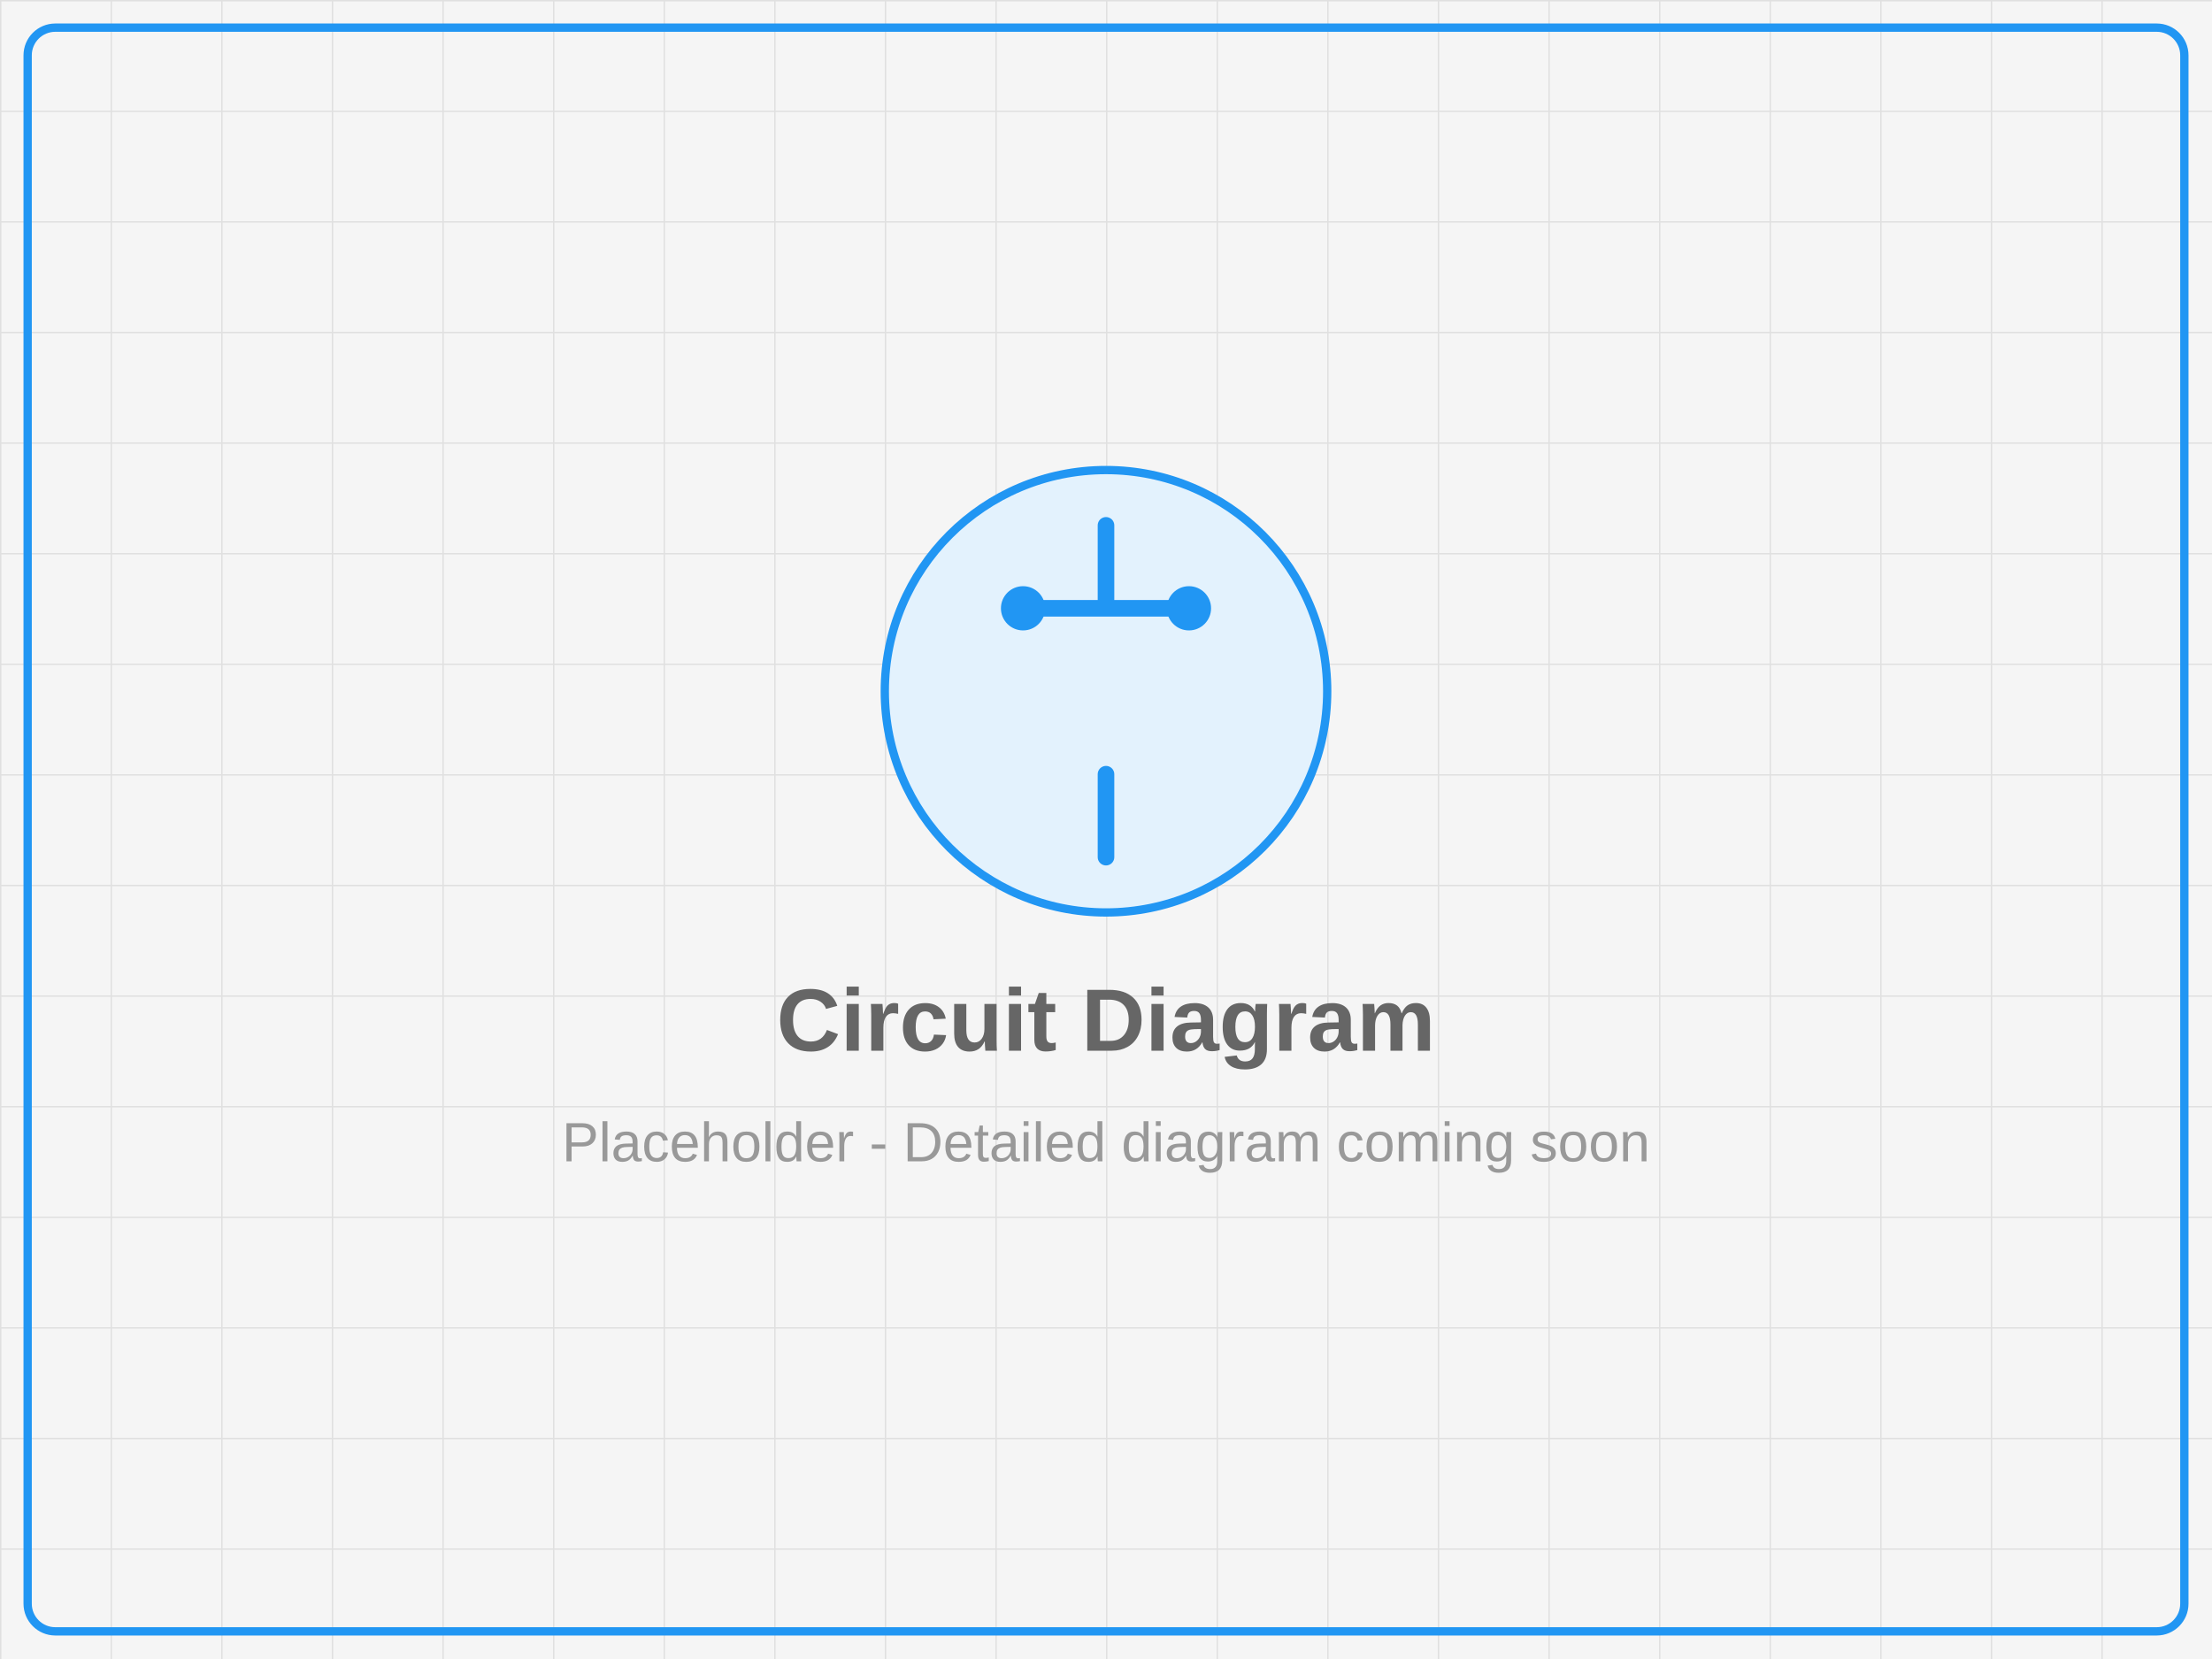
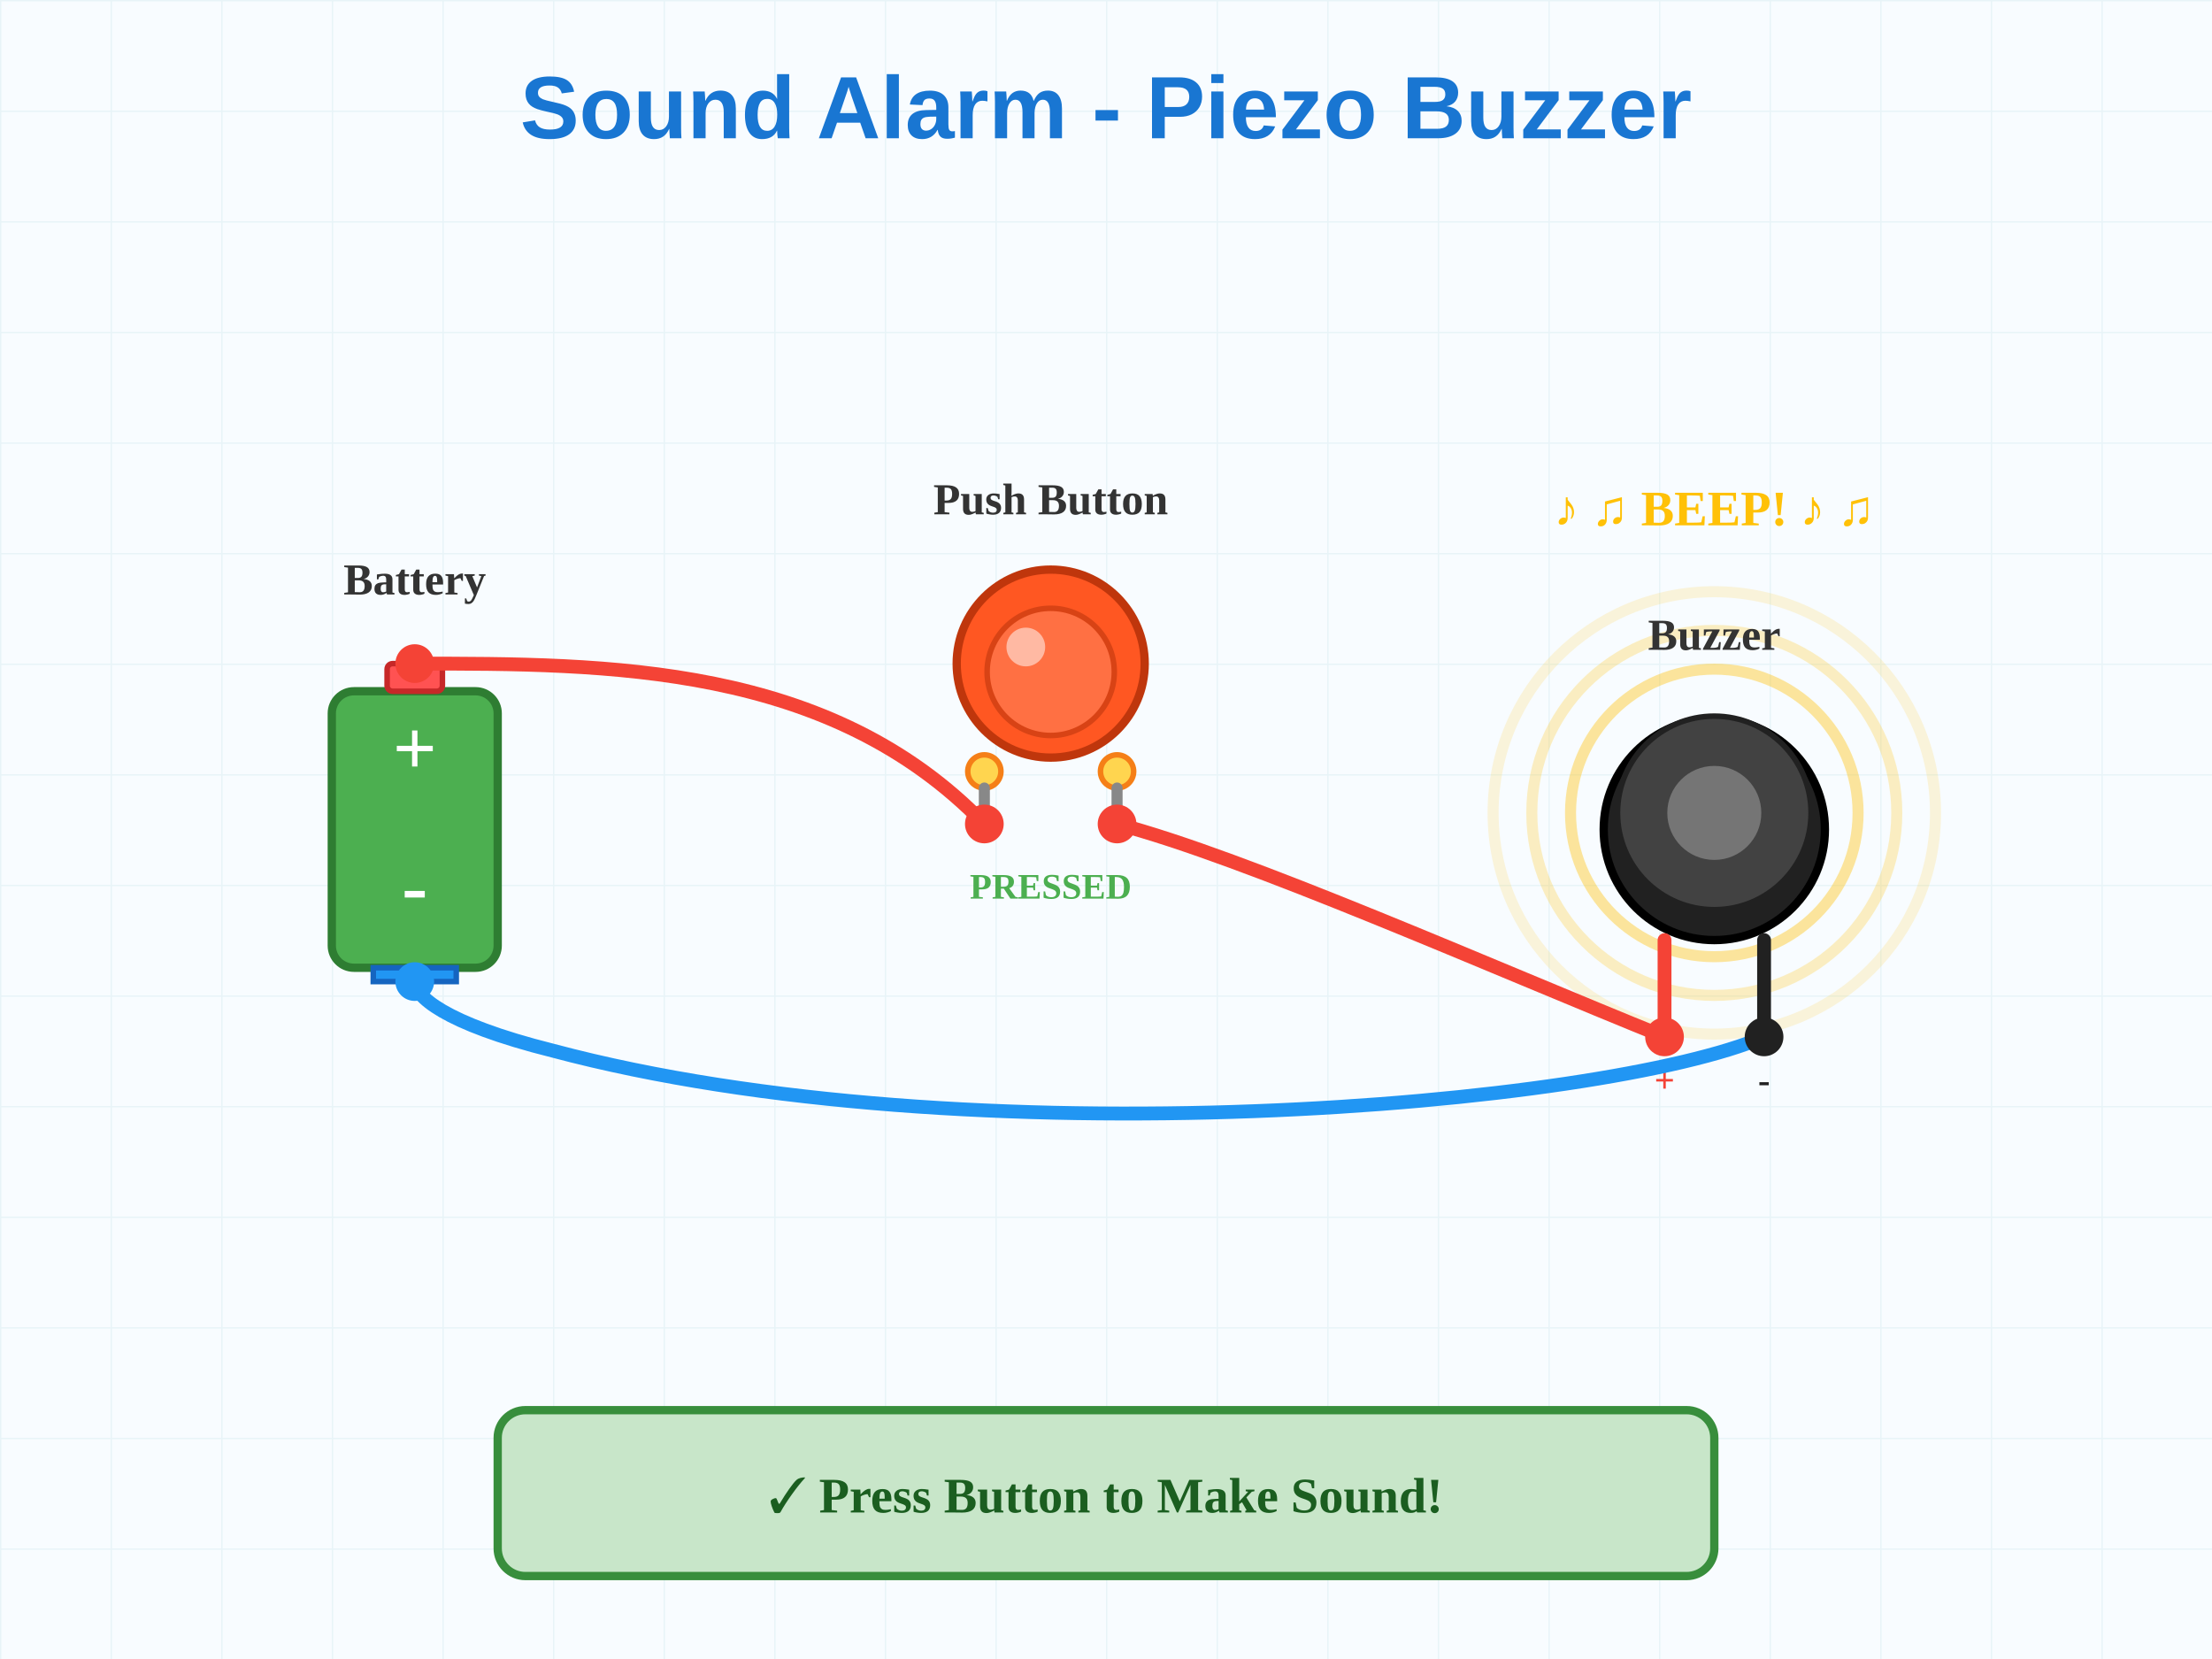
<svg xmlns="http://www.w3.org/2000/svg" width="800" height="600" viewBox="0 0 800 600">
-   <rect width="800" height="600" fill="#f5f5f5" />
+   <rect width="800" height="600" fill="#f8fcff" />
  <defs>
    <pattern id="grid" width="40" height="40" patternUnits="userSpaceOnUse">
-       <path d="M 40 0 L 0 0 0 40" fill="none" stroke="#e0e0e0" stroke-width="1" />
+       <path d="M 40 0 L 0 0 0 40" fill="none" stroke="#e8f4f8" stroke-width="1" />
    </pattern>
  </defs>
  <rect width="800" height="600" fill="url(#grid)" />
-   <rect x="10" y="10" width="780" height="580" fill="none" stroke="#2196F3" stroke-width="3" rx="10" />
-   <circle cx="400" cy="250" r="80" fill="#E3F2FD" stroke="#2196F3" stroke-width="3" />
-   <path d="M 400 190 L 400 220 M 370 220 L 430 220 M 400 280 L 400 310" stroke="#2196F3" stroke-width="6" stroke-linecap="round" />
-   <circle cx="370" cy="220" r="8" fill="#2196F3" />
-   <circle cx="430" cy="220" r="8" fill="#2196F3" />
-   <text x="400" y="380" text-anchor="middle" font-size="32" fill="#666" font-family="Arial, sans-serif" font-weight="bold">
-     Circuit Diagram
-   </text>
-   <text x="400" y="420" text-anchor="middle" font-size="20" fill="#999" font-family="Arial, sans-serif">
-     Placeholder - Detailed diagram coming soon
-   </text>
+   <text x="400" y="50" font-size="32" fill="#1976D2" text-anchor="middle" font-family="Arial, sans-serif" font-weight="bold">Sound Alarm - Piezo Buzzer</text>
+   <g transform="translate(150, 300)">
+     <rect x="-30" y="-50" width="60" height="100" fill="#4CAF50" stroke="#2E7D32" stroke-width="3" rx="8" />
+     <rect x="-10" y="-60" width="20" height="10" fill="#FF5252" stroke="#C62828" stroke-width="2" rx="2" />
+     <rect x="-15" y="50" width="30" height="5" fill="#2196F3" stroke="#1565C0" stroke-width="2" />
+     <text x="0" y="-20" font-size="28" fill="#fff" text-anchor="middle" font-weight="bold">+</text>
+     <text x="0" y="30" font-size="28" fill="#fff" text-anchor="middle" font-weight="bold">-</text>
+     <circle cx="0" cy="-60" r="6" fill="#FF5252" />
+     <circle cx="0" cy="55" r="6" fill="#2196F3" />
+     <text x="0" y="-85" font-size="16" fill="#333" text-anchor="middle" font-weight="bold">Battery</text>
+   </g>
+   <g transform="translate(380, 240)">
+     <circle cx="0" cy="0" r="34" fill="#FF5722" stroke="#BF360C" stroke-width="3" />
+     <circle cx="0" cy="3" r="23" fill="#FF7043" stroke="#D84315" stroke-width="2" />
+     <circle cx="-9" cy="-6" r="7" fill="#FFCCBC" opacity="0.8" />
+     <circle cx="-24" cy="39" r="6" fill="#FFD54F" stroke="#F57F17" stroke-width="2" />
+     <circle cx="24" cy="39" r="6" fill="#FFD54F" stroke="#F57F17" stroke-width="2" />
+     <line x1="-24" y1="45" x2="-24" y2="58" stroke="#888" stroke-width="4" stroke-linecap="round" />
+     <line x1="24" y1="45" x2="24" y2="58" stroke="#888" stroke-width="4" stroke-linecap="round" />
+     <circle cx="-24" cy="58" r="6" fill="#888" />
+     <circle cx="24" cy="58" r="6" fill="#888" />
+     <text x="0" y="-54" font-size="16" fill="#333" text-anchor="middle" font-weight="bold">Push Button</text>
+     <text x="0" y="85" font-size="13" fill="#4CAF50" text-anchor="middle" font-weight="bold">PRESSED</text>
+   </g>
+   <g transform="translate(620, 300)">
+     <circle cx="0" cy="0" r="40" fill="#212121" stroke="#000" stroke-width="3" />
+     <circle cx="0" cy="-6" r="35" fill="#424242" stroke="#212121" stroke-width="2" />
+     <circle cx="0" cy="-6" r="18" fill="#757575" stroke="#424242" stroke-width="2" />
+     <circle cx="0" cy="-6" r="52" fill="none" stroke="#FFC107" stroke-width="4" opacity="0.4" />
+     <circle cx="0" cy="-6" r="66" fill="none" stroke="#FFC107" stroke-width="4" opacity="0.25" />
+     <circle cx="0" cy="-6" r="80" fill="none" stroke="#FFC107" stroke-width="4" opacity="0.15" />
+     <line x1="-18" y1="40" x2="-18" y2="75" stroke="#F44336" stroke-width="5" stroke-linecap="round" />
+     <line x1="18" y1="40" x2="18" y2="75" stroke="#212121" stroke-width="5" stroke-linecap="round" />
+     <circle cx="-18" cy="75" r="6" fill="#F44336" />
+     <circle cx="18" cy="75" r="6" fill="#212121" />
+     <text x="-18" y="95" font-size="13" fill="#F44336" text-anchor="middle" font-weight="bold">+</text>
+     <text x="18" y="95" font-size="13" fill="#212121" text-anchor="middle" font-weight="bold">-</text>
+     <text x="0" y="-65" font-size="16" fill="#333" text-anchor="middle" font-weight="bold">Buzzer</text>
+     <text x="0" y="-110" font-size="18" fill="#FFC107" text-anchor="middle" font-weight="bold">♪ ♫ BEEP! ♪ ♫</text>
+   </g>
+   <path d="M 150 240 C 220 240, 300 240, 356 298" fill="none" stroke="#F44336" stroke-width="5" stroke-linecap="round" />
+   <circle cx="150" cy="240" r="7" fill="#F44336" />
+   <circle cx="356" cy="298" r="7" fill="#F44336" />
+   <path d="M 404 298 C 450 310, 540 350, 602 375" fill="none" stroke="#F44336" stroke-width="5" stroke-linecap="round" />
+   <circle cx="404" cy="298" r="7" fill="#F44336" />
+   <circle cx="602" cy="375" r="7" fill="#F44336" />
+   <path d="M 638 375 C 580 400, 350 420, 200 380 C 160 370, 150 360, 150 355" fill="none" stroke="#2196F3" stroke-width="5" stroke-linecap="round" />
+   <circle cx="638" cy="375" r="7" fill="#212121" />
+   <circle cx="150" cy="355" r="7" fill="#2196F3" />
+   <rect x="180" y="510" width="440" height="60" fill="#C8E6C9" stroke="#388E3C" stroke-width="3" rx="10" />
+   <text x="400" y="547" font-size="18" fill="#1B5E20" text-anchor="middle" font-weight="bold">✓ Press Button to Make Sound!</text>
</svg>
